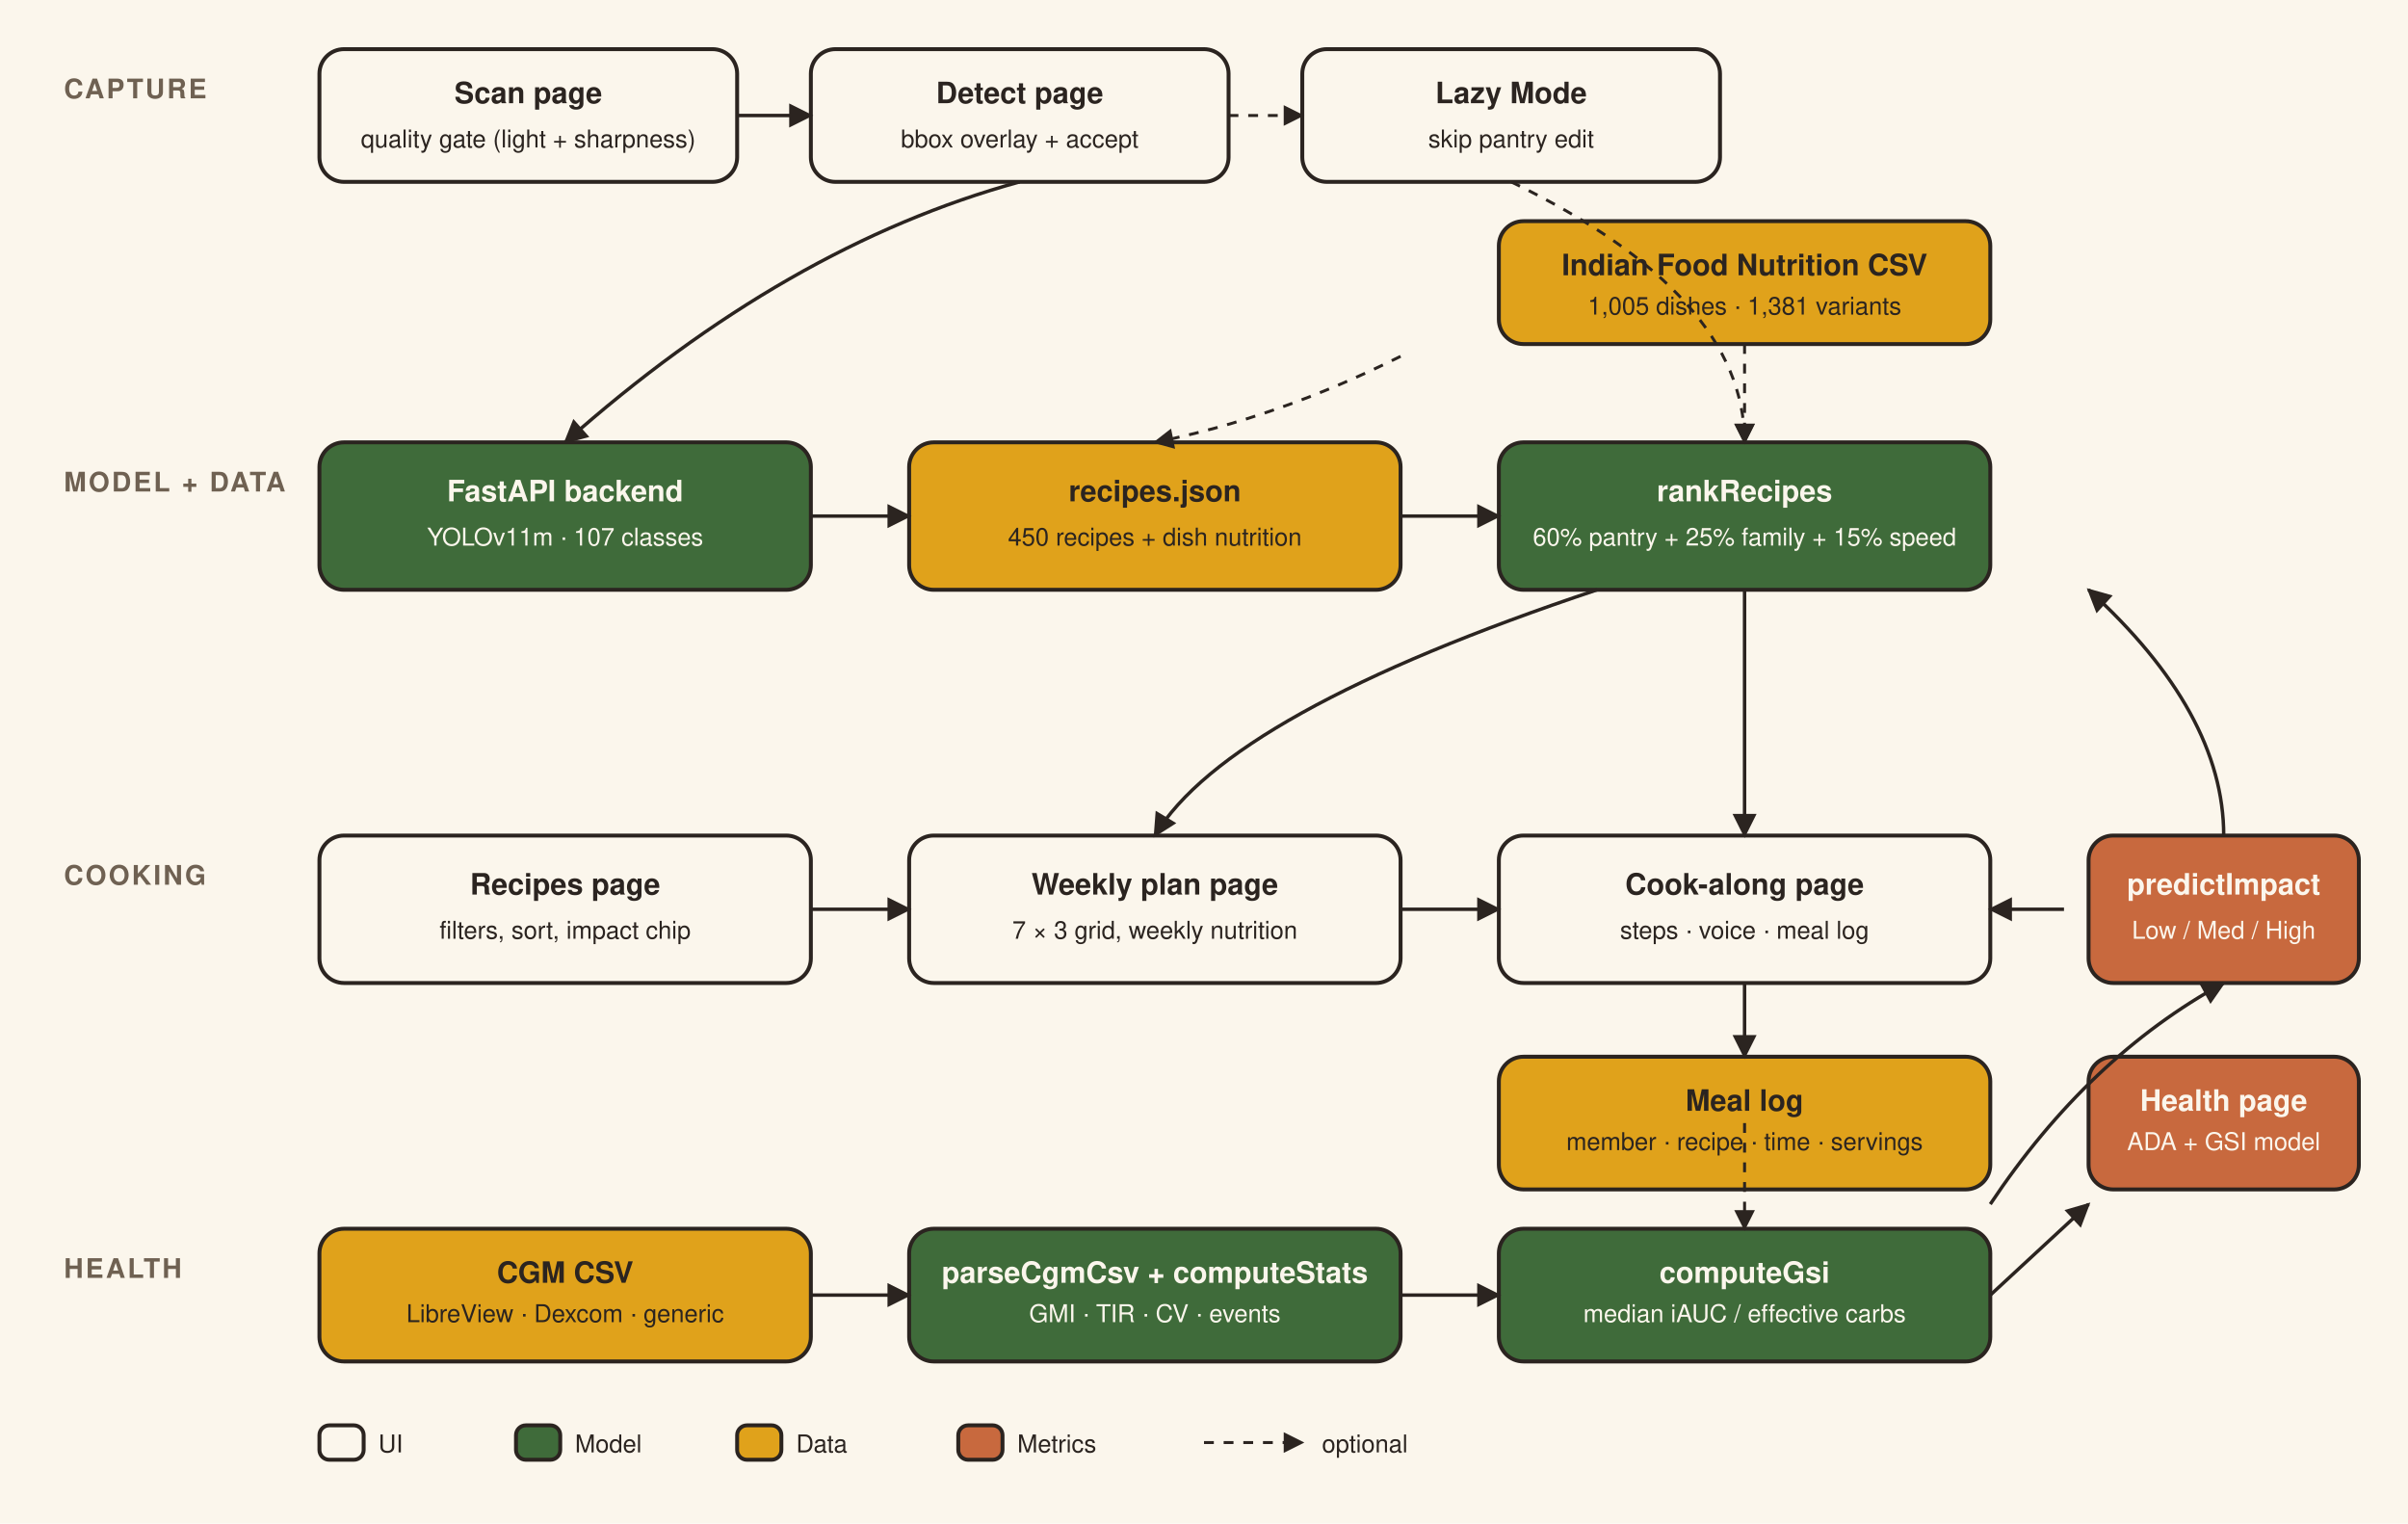
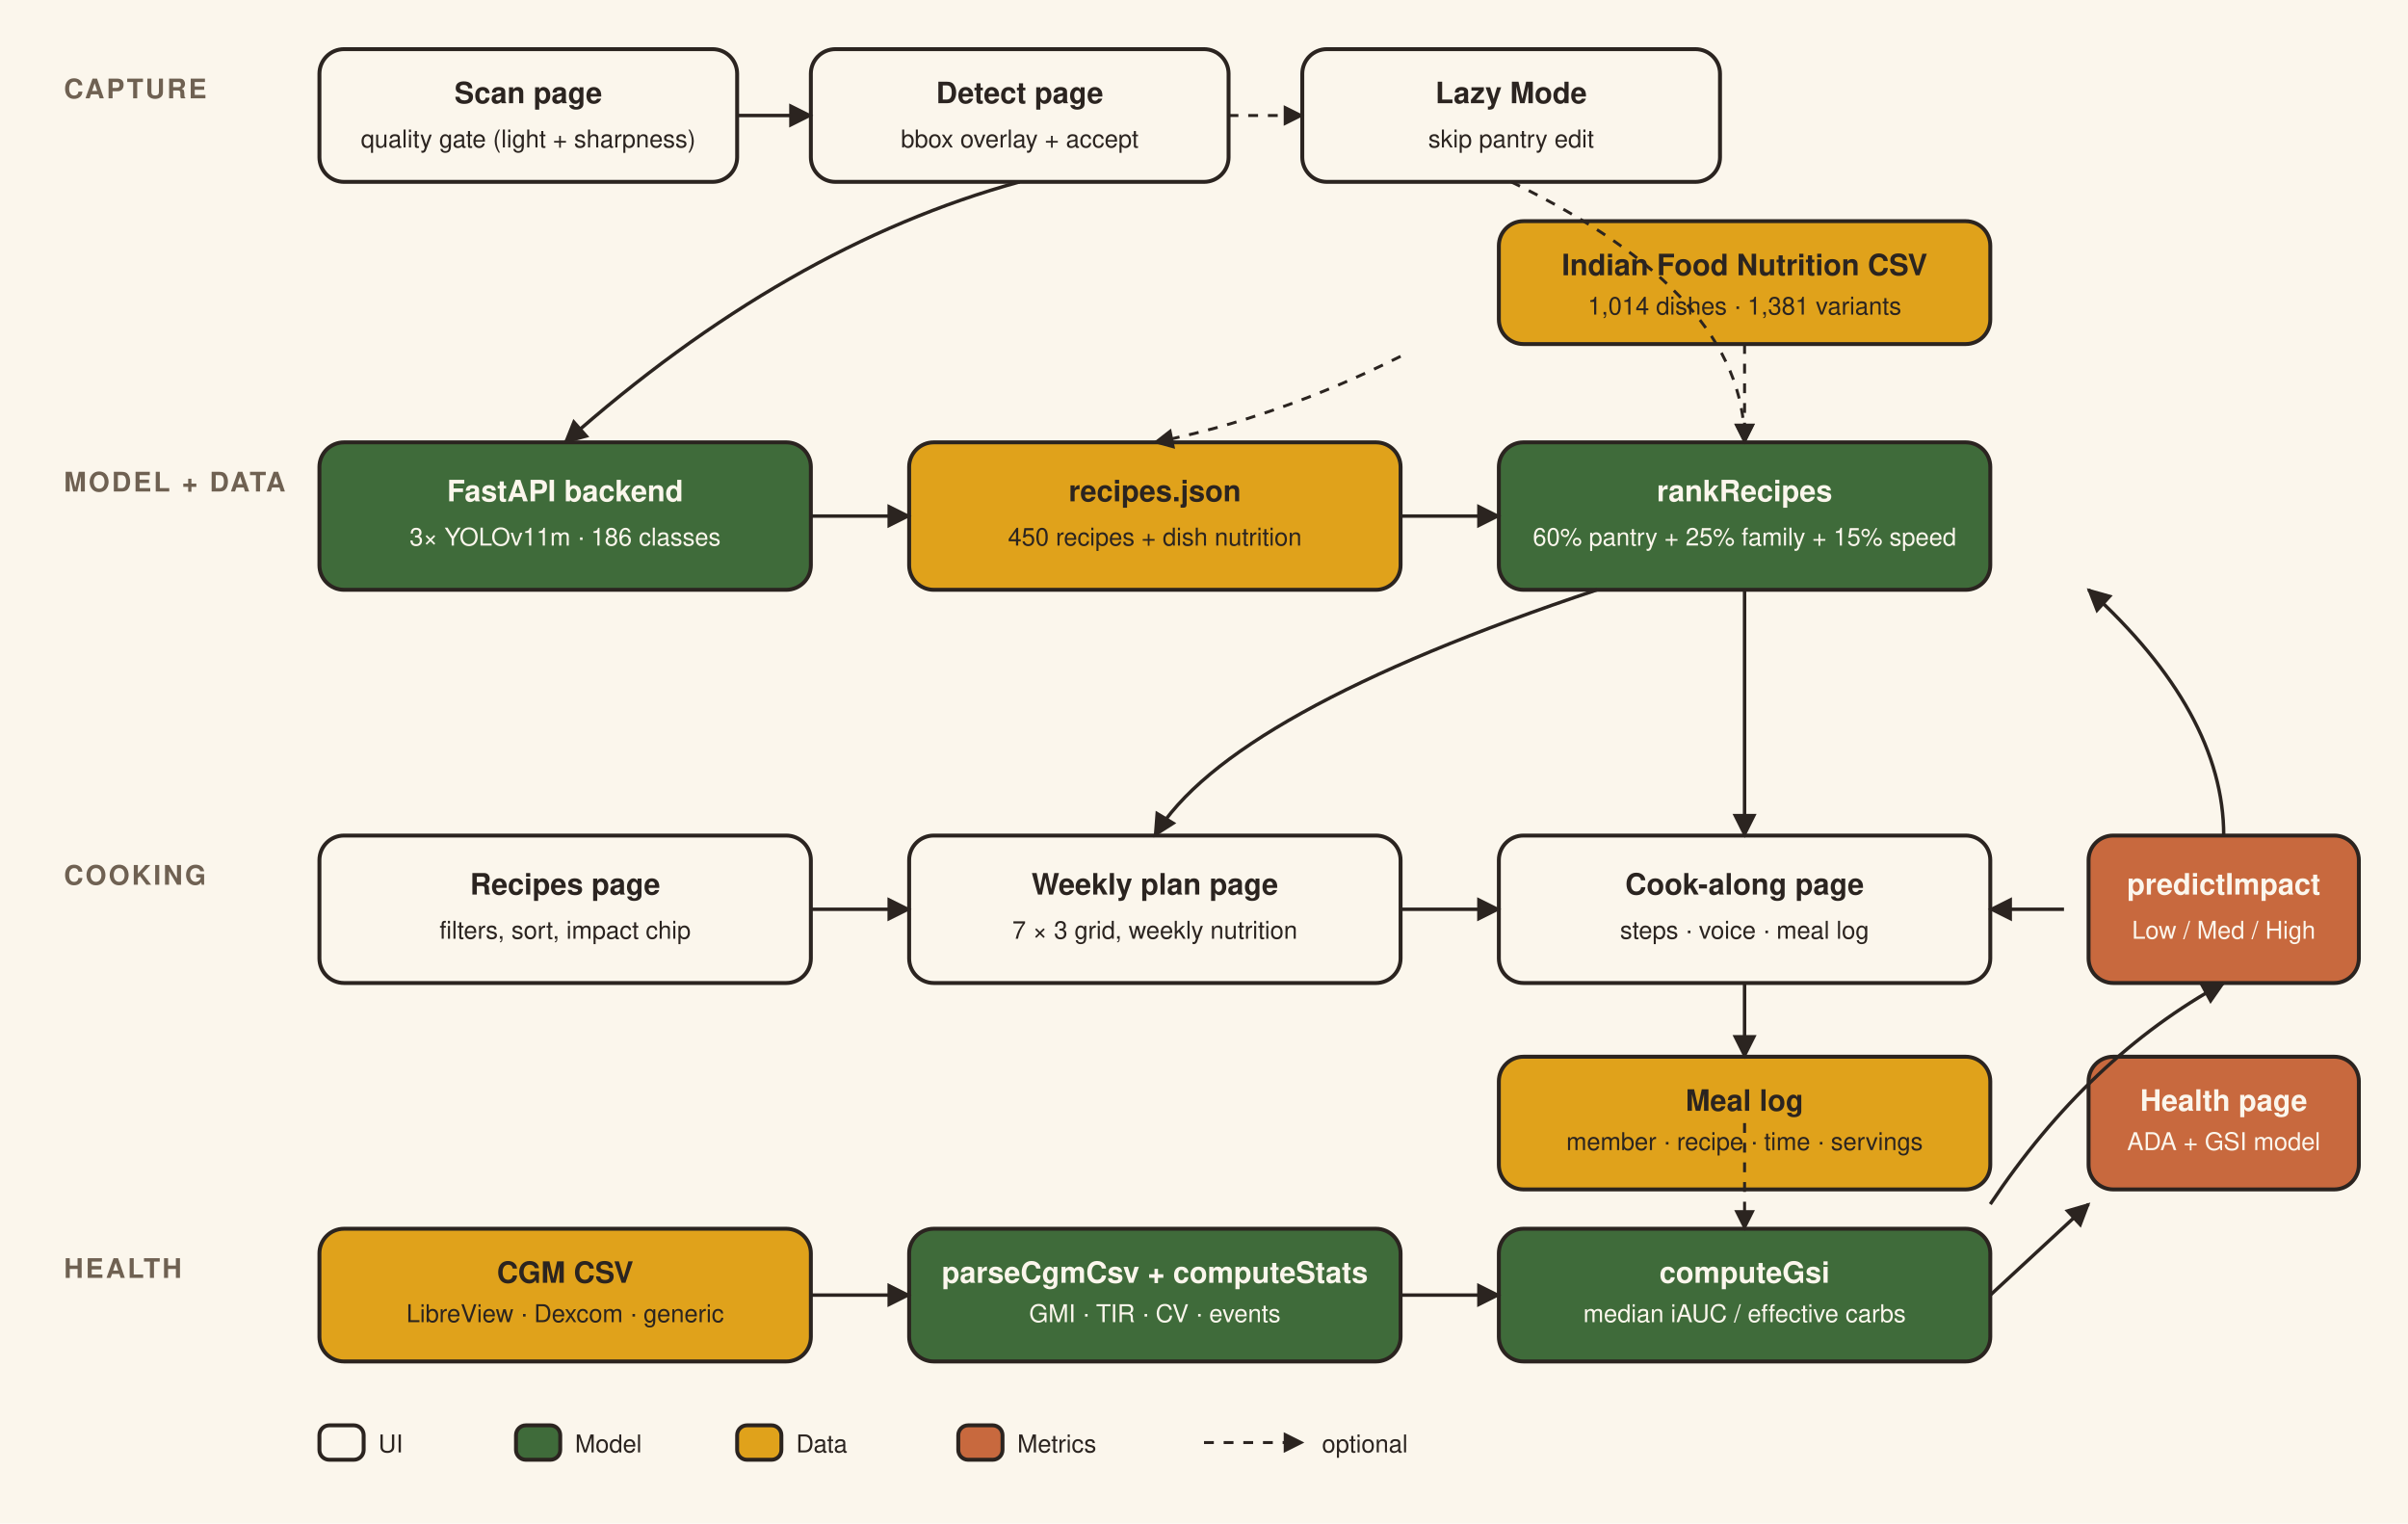
<svg xmlns="http://www.w3.org/2000/svg" viewBox="0 0 980 620" font-family="Helvetica, Arial, sans-serif">
  <style>
    .ui     { fill:#FBF6EC; stroke:#2B2420; stroke-width:1.6; }
    .model  { fill:#3F6B3A; stroke:#2B2420; stroke-width:1.6; }
    .data   { fill:#E0A21B; stroke:#2B2420; stroke-width:1.6; }
    .metric { fill:#C8693E; stroke:#2B2420; stroke-width:1.6; }
    .label-dark  { fill:#2B2420; font-size:12px; font-weight:600; }
    .label-light { fill:#FBF6EC; font-size:12px; font-weight:600; }
    .sub-dark    { fill:#2B2420; font-size:10px; font-weight:500; }
    .sub-light   { fill:#FBF6EC; font-size:10px; font-weight:500; }
    .edge        { fill:none; stroke:#2B2420; stroke-width:1.4; marker-end:url(#arrow); }
    .edge-dash   { fill:none; stroke:#2B2420; stroke-width:1.2; stroke-dasharray:4 4; marker-end:url(#arrow); }
    .lane-label  { fill:#6F6152; font-size:11px; font-weight:700; letter-spacing:0.08em; }
  </style>
  <defs>
    <marker id="arrow" viewBox="0 0 10 10" refX="9" refY="5" markerWidth="7" markerHeight="7" orient="auto-start-reverse">
      <path d="M 0 0 L 10 5 L 0 10 z" fill="#2B2420" />
    </marker>
  </defs>
  <rect width="980" height="620" fill="#FBF6EC" />
  <text x="26" y="40" class="lane-label">CAPTURE</text>
  <text x="26" y="200" class="lane-label">MODEL + DATA</text>
  <text x="26" y="360" class="lane-label">COOKING</text>
  <text x="26" y="520" class="lane-label">HEALTH</text>
  <g>
    <rect x="130" y="20" width="170" height="54" rx="10" class="ui" />
    <text x="215" y="42" text-anchor="middle" class="label-dark">Scan page</text>
    <text x="215" y="60" text-anchor="middle" class="sub-dark">quality gate (light + sharpness)</text>
    <rect x="330" y="20" width="170" height="54" rx="10" class="ui" />
    <text x="415" y="42" text-anchor="middle" class="label-dark">Detect page</text>
    <text x="415" y="60" text-anchor="middle" class="sub-dark">bbox overlay + accept</text>
    <rect x="530" y="20" width="170" height="54" rx="10" class="ui" />
    <text x="615" y="42" text-anchor="middle" class="label-dark">Lazy Mode</text>
    <text x="615" y="60" text-anchor="middle" class="sub-dark">skip pantry edit</text>
    <path d="M 300 47 L 330 47" class="edge" />
    <path d="M 500 47 L 530 47" class="edge-dash" />
  </g>
  <g>
    <rect x="130" y="180" width="200" height="60" rx="10" class="model" />
    <text x="230" y="204" text-anchor="middle" class="label-light">FastAPI backend</text>
-     <text x="230" y="222" text-anchor="middle" class="sub-light">YOLOv11m · 107 classes</text>
+     <text x="230" y="222" text-anchor="middle" class="sub-light">3× YOLOv11m · 186 classes</text>
    <rect x="370" y="180" width="200" height="60" rx="10" class="data" />
    <text x="470" y="204" text-anchor="middle" class="label-dark">recipes.json</text>
    <text x="470" y="222" text-anchor="middle" class="sub-dark">450 recipes + dish nutrition</text>
    <rect x="610" y="180" width="200" height="60" rx="10" class="model" />
    <text x="710" y="204" text-anchor="middle" class="label-light">rankRecipes</text>
    <text x="710" y="222" text-anchor="middle" class="sub-light">60% pantry + 25% family + 15% speed</text>
    <rect x="610" y="90" width="200" height="50" rx="10" class="data" />
    <text x="710" y="112" text-anchor="middle" class="label-dark">Indian Food Nutrition CSV</text>
-     <text x="710" y="128" text-anchor="middle" class="sub-dark">1,005 dishes · 1,381 variants</text>
+     <text x="710" y="128" text-anchor="middle" class="sub-dark">1,014 dishes · 1,381 variants</text>
    <path d="M 415 74 Q 320 100 230 180" class="edge" />
    <path d="M 710 140 Q 710 150 710 180" class="edge-dash" />
    <path d="M 570 145 Q 520 170 470 180" class="edge-dash" />
    <path d="M 330 210 L 370 210" class="edge" />
    <path d="M 570 210 L 610 210" class="edge" />
    <path d="M 615 74 Q 710 120 710 180" class="edge-dash" />
  </g>
  <g>
    <rect x="130" y="340" width="200" height="60" rx="10" class="ui" />
    <text x="230" y="364" text-anchor="middle" class="label-dark">Recipes page</text>
    <text x="230" y="382" text-anchor="middle" class="sub-dark">filters, sort, impact chip</text>
    <rect x="370" y="340" width="200" height="60" rx="10" class="ui" />
    <text x="470" y="364" text-anchor="middle" class="label-dark">Weekly plan page</text>
    <text x="470" y="382" text-anchor="middle" class="sub-dark">7 × 3 grid, weekly nutrition</text>
    <rect x="610" y="340" width="200" height="60" rx="10" class="ui" />
    <text x="710" y="364" text-anchor="middle" class="label-dark">Cook-along page</text>
    <text x="710" y="382" text-anchor="middle" class="sub-dark">steps · voice · meal log</text>
    <rect x="610" y="430" width="200" height="54" rx="10" class="data" />
    <text x="710" y="452" text-anchor="middle" class="label-dark">Meal log</text>
    <text x="710" y="468" text-anchor="middle" class="sub-dark">member · recipe · time · servings</text>
    <path d="M 710 240 L 710 340" class="edge" />
    <path d="M 650 240 Q 500 290 470 340" class="edge" />
    <path d="M 570 370 L 610 370" class="edge" />
    <path d="M 330 370 L 370 370" class="edge" />
    <path d="M 710 400 L 710 430" class="edge" />
  </g>
  <g>
    <rect x="130" y="500" width="200" height="54" rx="10" class="data" />
    <text x="230" y="522" text-anchor="middle" class="label-dark">CGM CSV</text>
    <text x="230" y="538" text-anchor="middle" class="sub-dark">LibreView · Dexcom · generic</text>
    <rect x="370" y="500" width="200" height="54" rx="10" class="model" />
    <text x="470" y="522" text-anchor="middle" class="label-light">parseCgmCsv + computeStats</text>
    <text x="470" y="538" text-anchor="middle" class="sub-light">GMI · TIR · CV · events</text>
    <rect x="610" y="500" width="200" height="54" rx="10" class="model" />
    <text x="710" y="522" text-anchor="middle" class="label-light">computeGsi</text>
    <text x="710" y="538" text-anchor="middle" class="sub-light">median iAUC / effective carbs</text>
    <rect x="850" y="430" width="110" height="54" rx="10" class="metric" />
    <text x="905" y="452" text-anchor="middle" class="label-light">Health page</text>
    <text x="905" y="468" text-anchor="middle" class="sub-light">ADA + GSI model</text>
    <rect x="850" y="340" width="110" height="60" rx="10" class="metric" />
    <text x="905" y="364" text-anchor="middle" class="label-light">predictImpact</text>
    <text x="905" y="382" text-anchor="middle" class="sub-light">Low / Med / High</text>
    <path d="M 330 527 L 370 527" class="edge" />
    <path d="M 570 527 L 610 527" class="edge" />
    <path d="M 710 457 L 710 500" class="edge-dash" />
    <path d="M 810 527 L 850 490" class="edge" />
    <path d="M 810 490 Q 850 430 905 400" class="edge" />
    <path d="M 905 340 Q 905 290 850 240" class="edge" />
    <path d="M 840 370 L 810 370" class="edge" style="marker-end:url(#arrow)" />
  </g>
  <g transform="translate(130, 580)">
    <rect x="0" y="0" width="18" height="14" rx="4" class="ui" />
    <text x="24" y="11" class="sub-dark">UI</text>
    <rect x="80" y="0" width="18" height="14" rx="4" class="model" />
    <text x="104" y="11" class="sub-dark">Model</text>
    <rect x="170" y="0" width="18" height="14" rx="4" class="data" />
    <text x="194" y="11" class="sub-dark">Data</text>
    <rect x="260" y="0" width="18" height="14" rx="4" class="metric" />
    <text x="284" y="11" class="sub-dark">Metrics</text>
    <line x1="360" y1="7" x2="400" y2="7" class="edge-dash" />
    <text x="408" y="11" class="sub-dark">optional</text>
  </g>
</svg>
